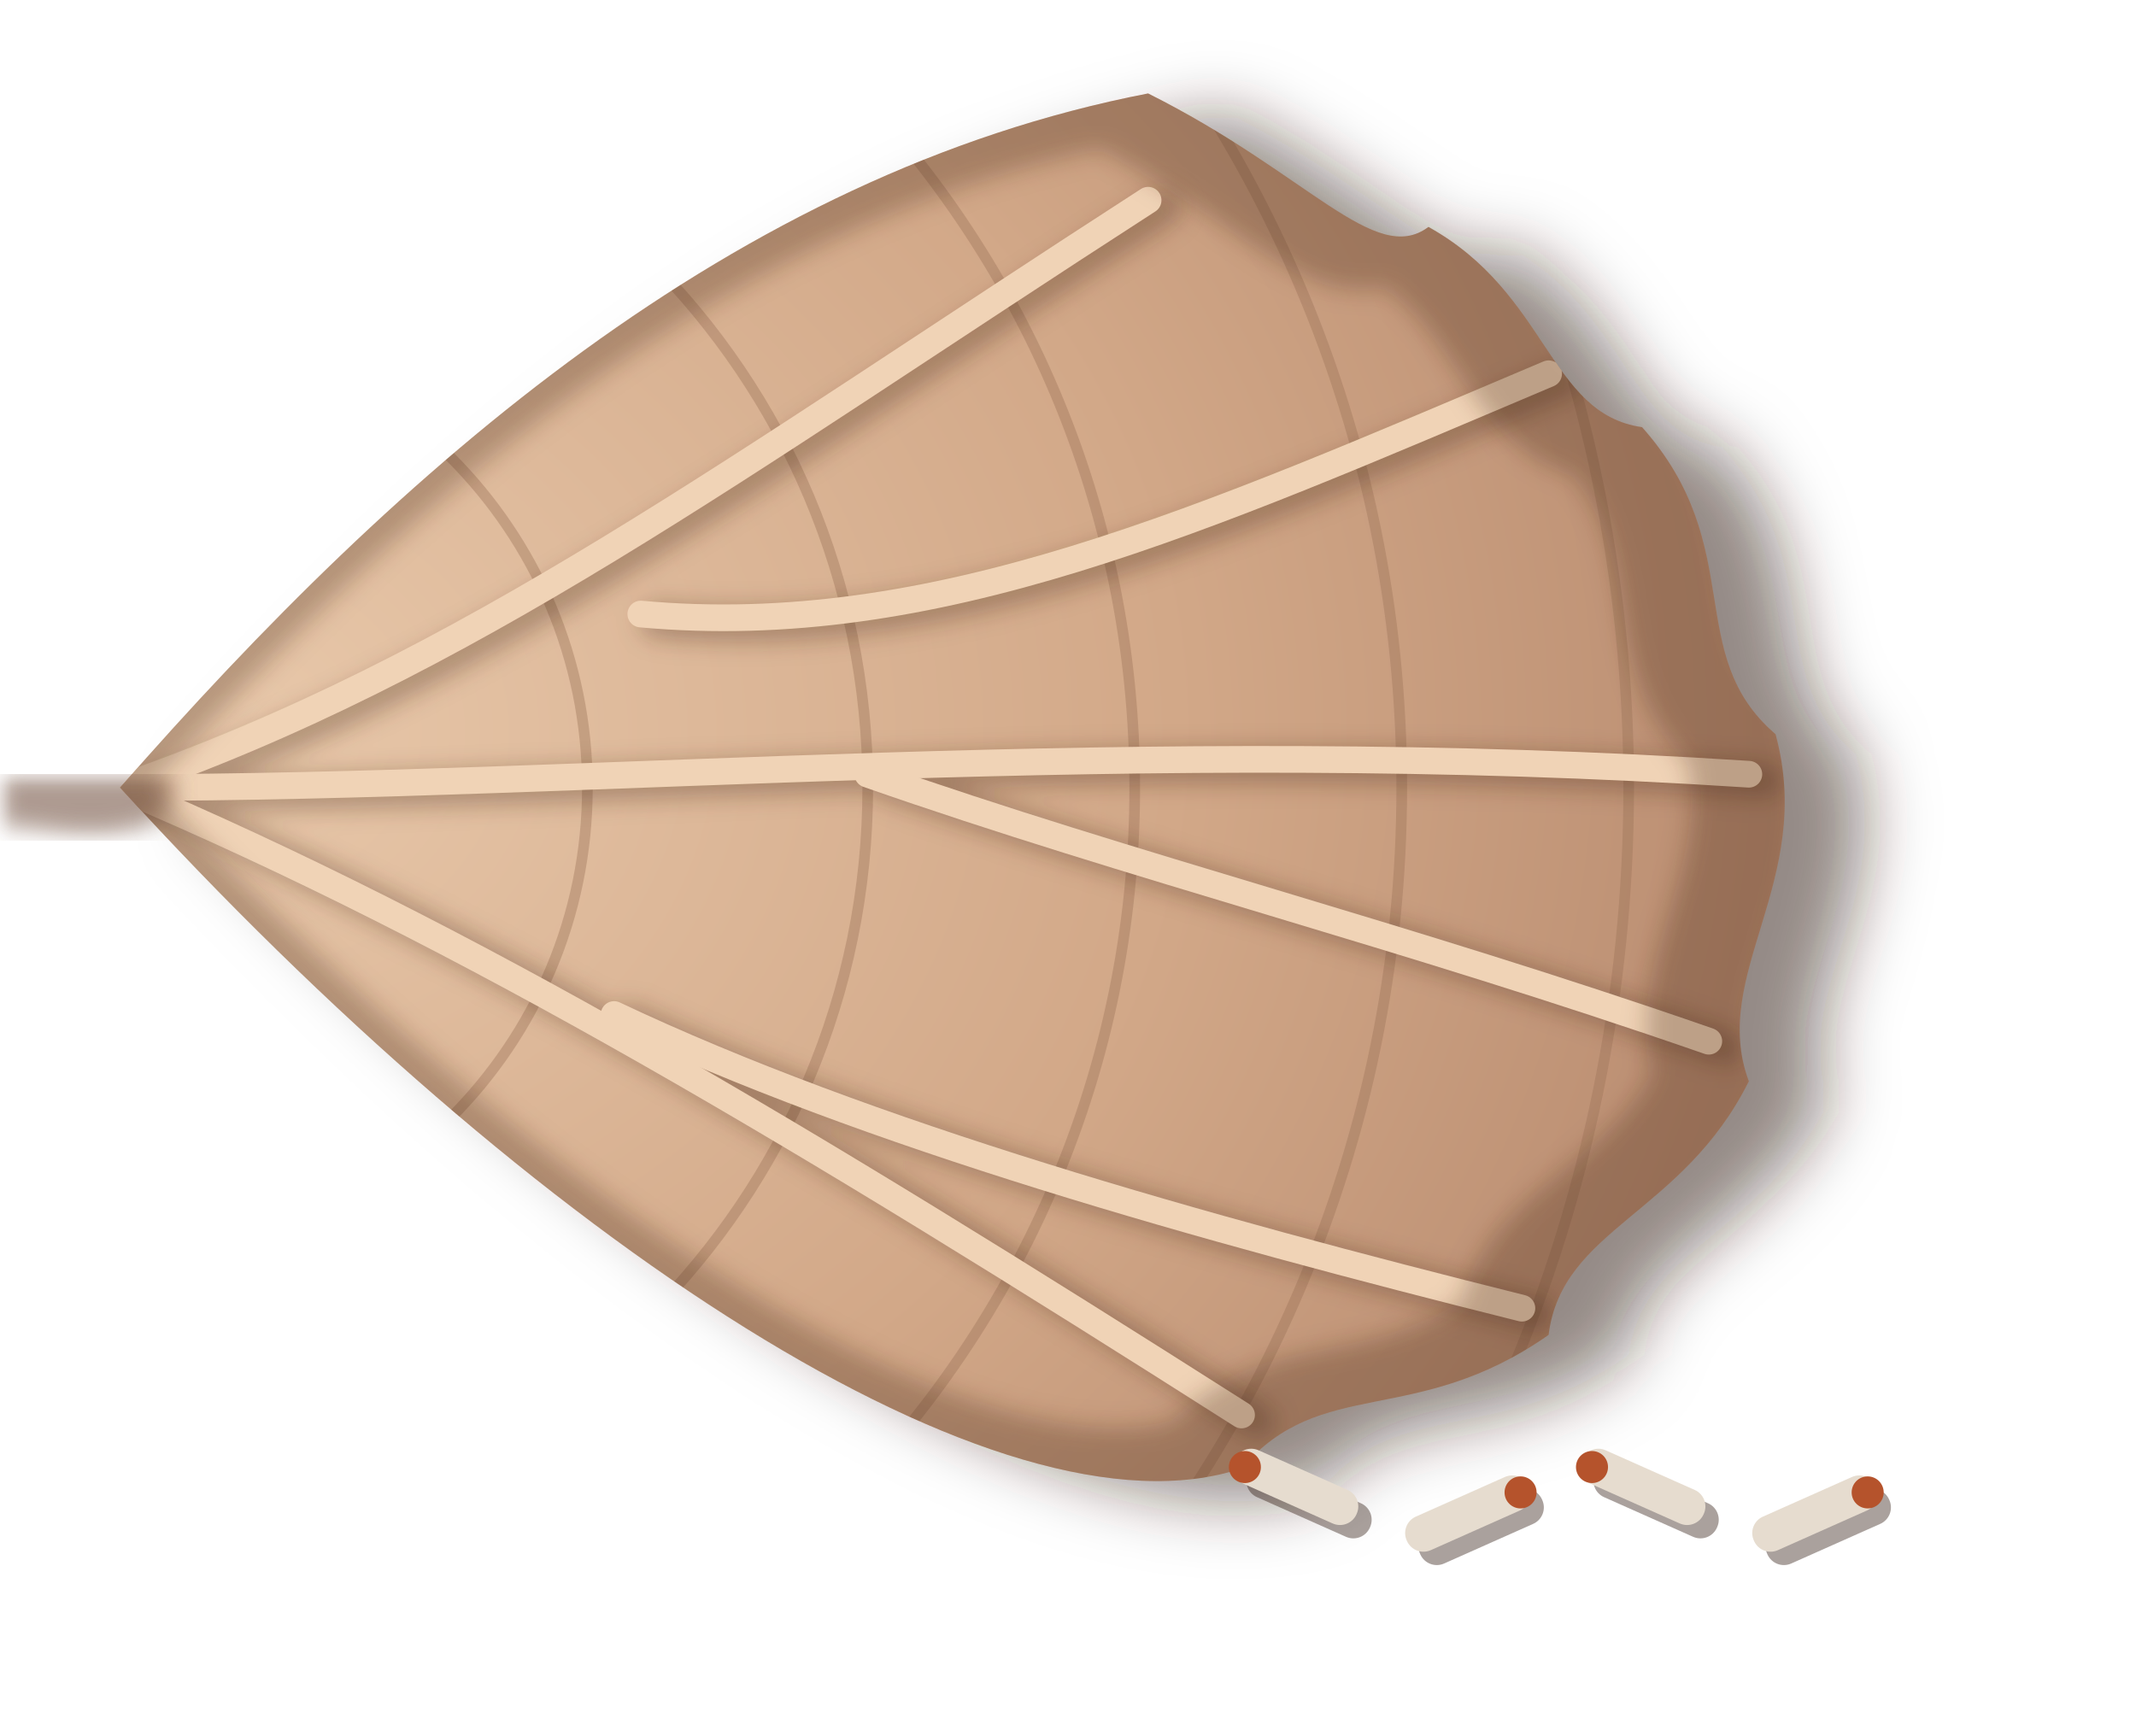
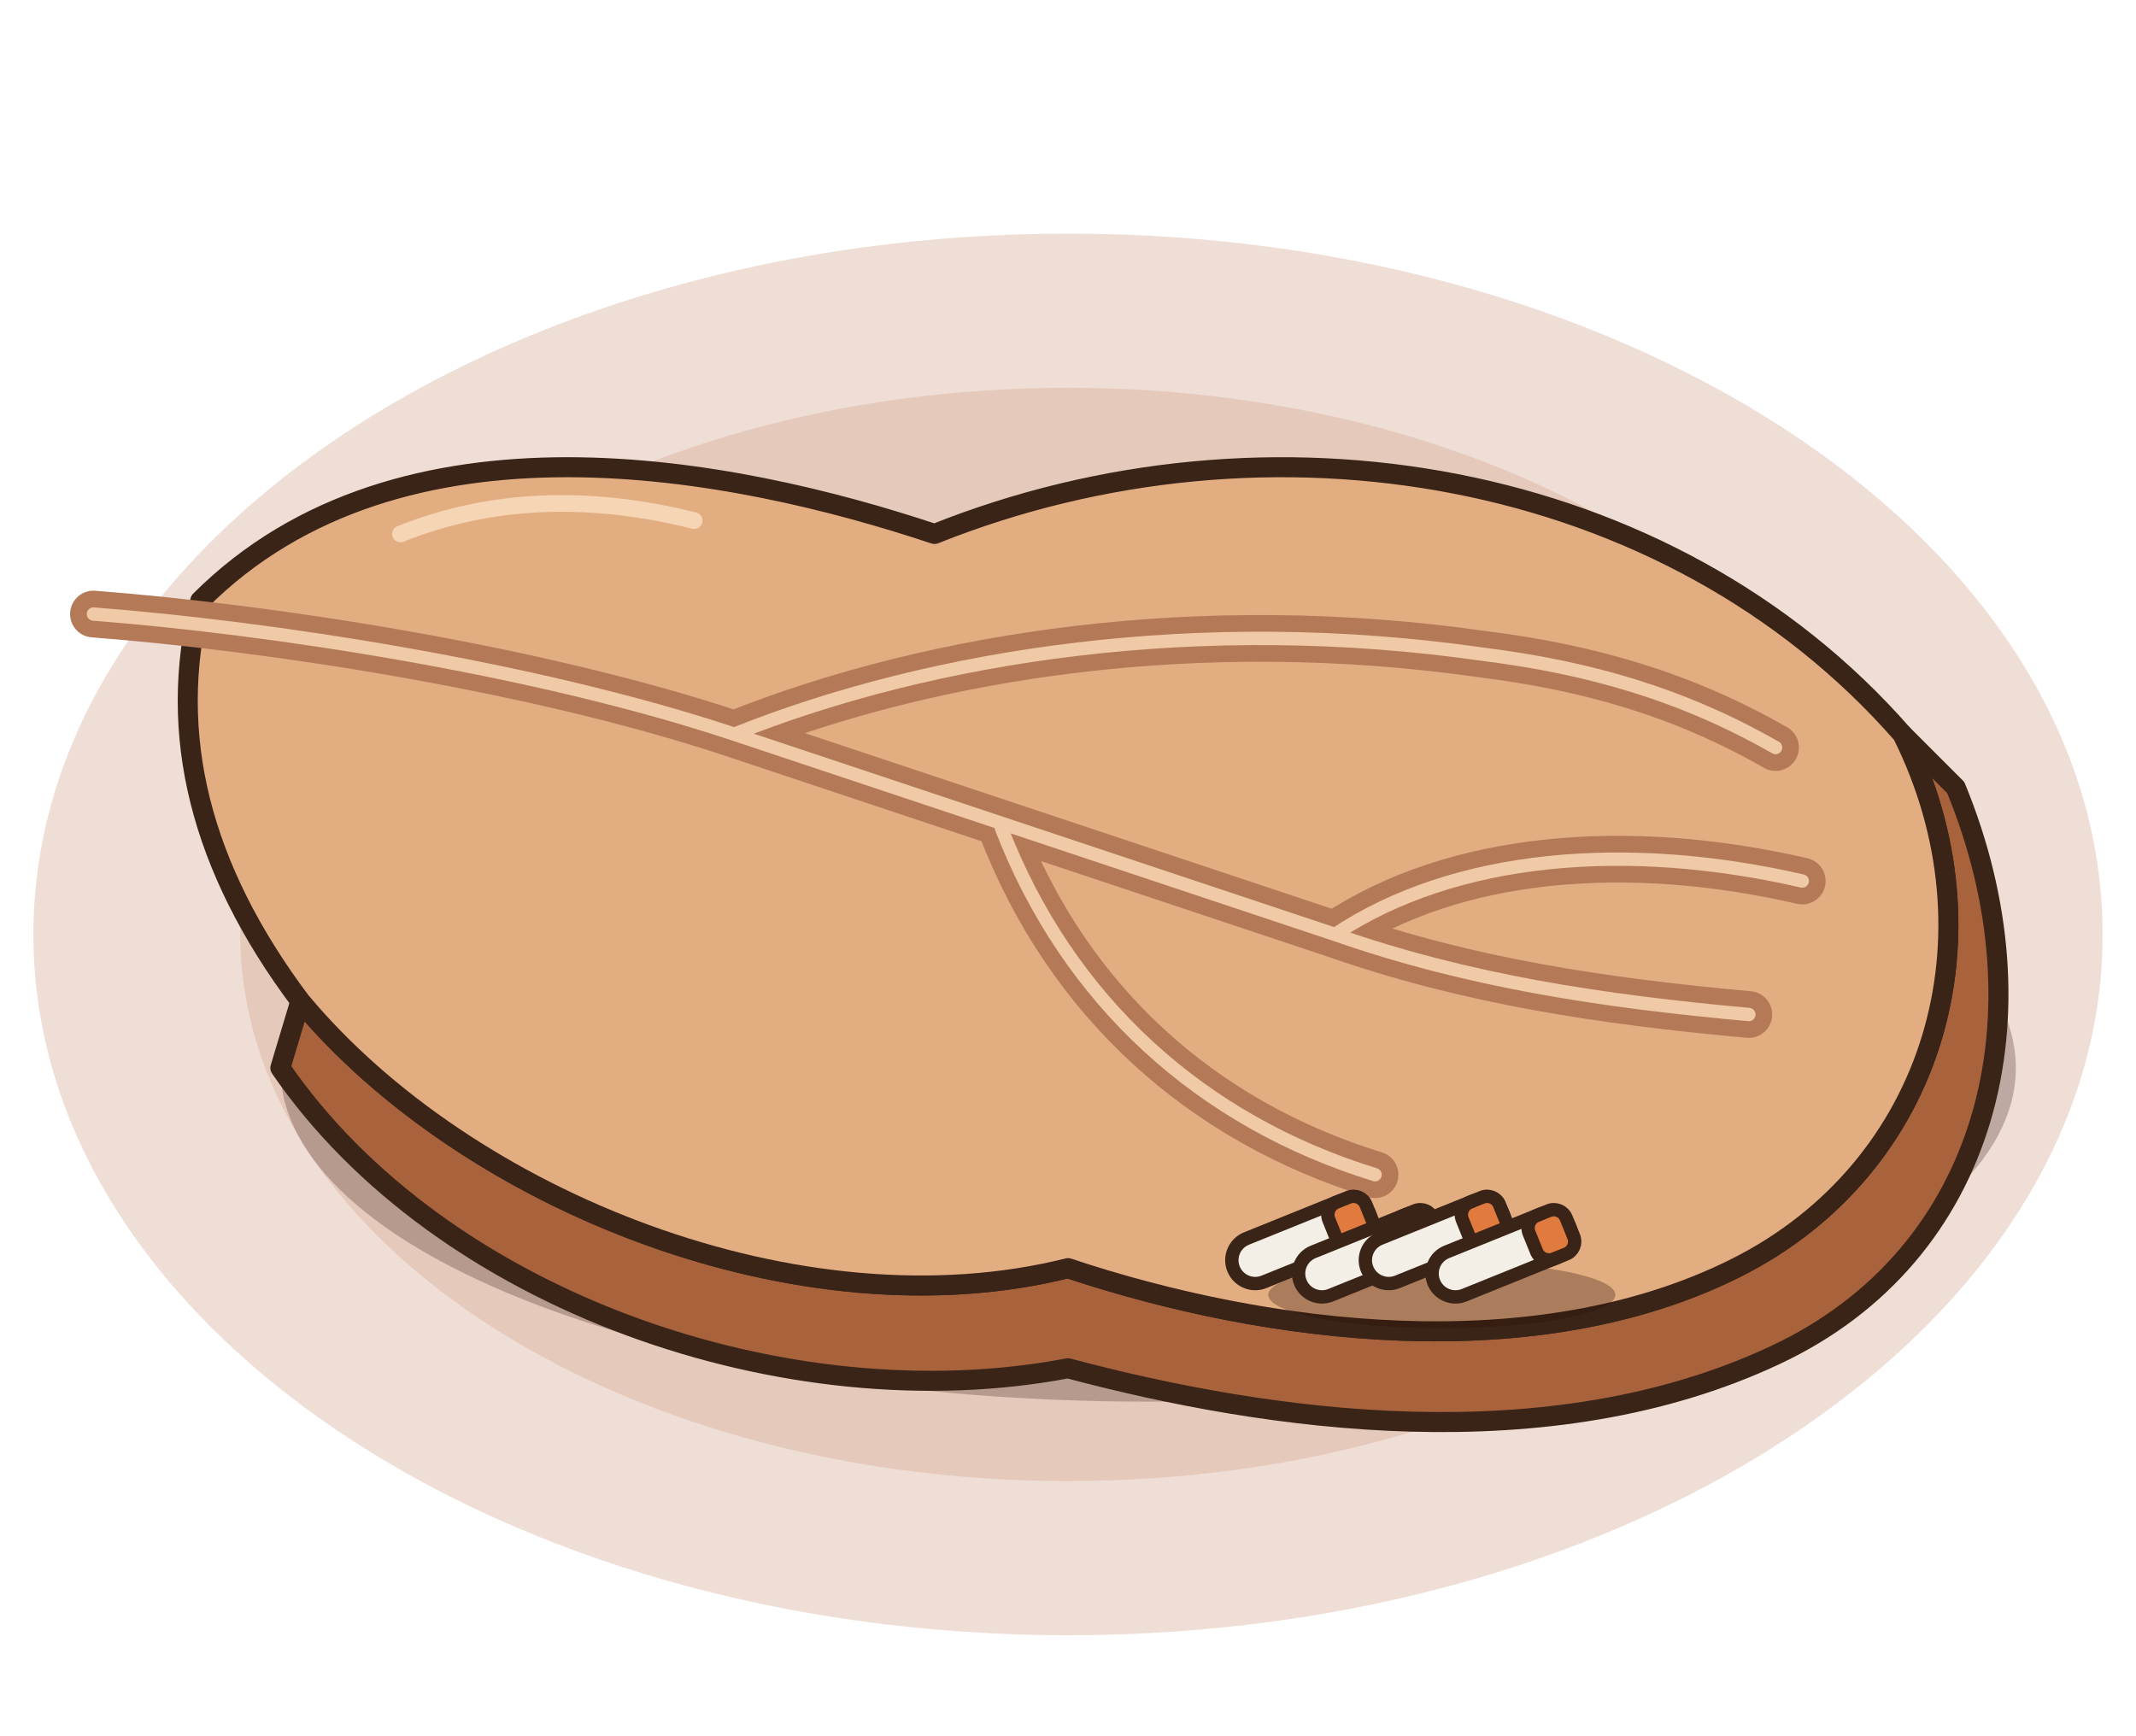
- <svg xmlns="http://www.w3.org/2000/svg" width="320" height="260" viewBox="0 0 320 260">
-   <defs>
-     <filter id="blur" x="-30%" y="-30%" width="160%" height="160%">
-       <feGaussianBlur stdDeviation="5" />
-     </filter>
-     <filter id="haze" x="-30%" y="-30%" width="160%" height="160%">
-       <feGaussianBlur stdDeviation="1.8" />
-     </filter>
-     <radialGradient id="fan" cx="6%" cy="46%" r="96%">
-       <stop offset="0" stop-color="#e8c8aa" />
-       <stop offset="0.6" stop-color="#d2a888" />
-       <stop offset="1" stop-color="#b98c70" />
-     </radialGradient>
-     <path id="shape" d="M18 118 C60 70 110 26 172 14 C196 26 206 40 214 34 C232 44 232 62 246 64 C262 82 252 98 266 110 C272 132 256 146 262 162 C252 182 234 184 232 200 C212 214 198 206 186 220 C150 232 80 186 18 118 Z" />
-     <clipPath id="inFan">
-       <use href="#shape" />
-     </clipPath>
-   </defs>
-   <use href="#shape" fill="#2a140b" opacity="0.5" filter="url(#blur)" transform="translate(12 3)" />
-   <use href="#shape" fill="url(#fan)" />
-   <g clip-path="url(#inFan)" fill="none" stroke-linecap="round">
-     <g stroke="#9c7258" stroke-width="1.6" opacity="0.4">
-       <circle cx="18" cy="118" r="70" />
-       <circle cx="18" cy="118" r="112" />
-       <circle cx="18" cy="118" r="152" />
-       <circle cx="18" cy="118" r="192" />
-       <circle cx="18" cy="118" r="226" />
-     </g>
-     <g stroke="#3a1c10" stroke-width="5" opacity="0.32" transform="translate(2.5 1)" filter="url(#haze)">
-       <path d="M18 118 C70 100 110 70 172 30" />
-       <path d="M96 92 C140 96 180 78 232 56" />
-       <path d="M18 118 C90 118 170 110 262 116" />
-       <path d="M130 116 C170 130 210 140 256 156" />
-       <path d="M18 118 C70 140 120 170 186 212" />
-       <path d="M92 152 C130 170 180 184 228 196" />
-     </g>
-     <g stroke="#f0d3b6" stroke-width="4">
-       <path d="M18 118 C70 100 110 70 172 30" />
-       <path d="M96 92 C140 96 180 78 232 56" />
-       <path d="M18 118 C90 118 170 110 262 116" />
-       <path d="M130 116 C170 130 210 140 256 156" />
-       <path d="M18 118 C70 140 120 170 186 212" />
-       <path d="M92 152 C130 170 180 184 228 196" />
-     </g>
-     <use href="#shape" stroke="#3a1c10" stroke-width="16" opacity="0.28" filter="url(#haze)" transform="translate(-6 0)" />
+ <svg xmlns="http://www.w3.org/2000/svg" width="640" height="520" viewBox="0 0 320 260">
+   <defs />
+   <ellipse cx="160" cy="140" rx="155" ry="105" fill="#b86a45" opacity="0.22" />
+   <ellipse cx="160" cy="140" rx="124" ry="81.9" fill="#b86a45" opacity="0.18" />
+   <ellipse cx="172" cy="160" rx="130" ry="50" fill="rgba(40,15,5,0.25)" />
+   <path d="M45 150 C70 180 120 200 160 190 C190 200 230 205 260 190 C290 175 300 140 285 110 L293 118 C307 152 298 188 266 203 C232 219 190 213 160 205 C118 213 66 195 42 160 Z" fill="#a8633d" stroke="#3a2418" stroke-width="3" stroke-linejoin="round" stroke-linecap="round" />
+   <path d="M30 90 C60 60 110 70 140 80 C190 60 250 70 285 110 C300 140 290 175 260 190 C230 205 190 200 160 190 C120 200 70 180 45 150 C30 130 25 110 30 90 Z" fill="#e3ad82" stroke="#3a2418" stroke-width="3" stroke-linejoin="round" stroke-linecap="round" />
+   <path d="M14 92 C22 92 26 92 30 92" stroke="#3a2418" stroke-width="3" />
+   <path d="M14 92 C40 94 80 100 110 110 C140 120 170 130 200 140 C220 147 240 150 262 152 M110 110 C140 98 180 92 222 98 C238 100 252 104 266 112 M150 124 C160 150 180 168 206 176 M200 140 C218 128 244 126 270 132" fill="none" stroke="#b47a58" stroke-width="7" stroke-linecap="round" stroke-linejoin="round" />
+   <path d="M14 92 C40 94 80 100 110 110 C140 120 170 130 200 140 C220 147 240 150 262 152 M110 110 C140 98 180 92 222 98 C238 100 252 104 266 112 M150 124 C160 150 180 168 206 176 M200 140 C218 128 244 126 270 132" fill="none" stroke="#f0c9a6" stroke-width="2" stroke-linecap="round" stroke-linejoin="round" />
+   <path d="M60 80 Q80 72 104 78" fill="none" stroke="#f6d5b5" stroke-width="2.5" stroke-linecap="round" stroke-linejoin="round" />
+   <ellipse cx="216" cy="194" rx="26" ry="5" fill="rgba(40,15,5,0.3)" />
+   <g transform="translate(195 186) rotate(68)">
+     <rect x="-3.5" y="-11" width="7" height="22" rx="3.5" fill="#f4efe6" stroke="#3a2418" stroke-width="2" stroke-linejoin="round" stroke-linecap="round" />
+     <rect x="-3.5" y="-11" width="7" height="6" rx="2" fill="#e07a3f" stroke="#3a2418" stroke-width="2" stroke-linejoin="round" stroke-linecap="round" />
  </g>
-   <path d="M-12 124 C0 112 8 122 20 118" fill="none" stroke="#6b4634" stroke-width="12" stroke-linecap="round" opacity="0.55" filter="url(#haze)" />
-   <g fill="#2a140b" opacity="0.4">
-     <rect x="186" y="222" width="20" height="5.5" rx="2.7" transform="rotate(24 196 225)" />
-     <rect x="212" y="226" width="20" height="5.5" rx="2.7" transform="rotate(-24 222 229)" />
-     <rect x="238" y="222" width="20" height="5.5" rx="2.7" transform="rotate(24 248 225)" />
-     <rect x="264" y="226" width="20" height="5.5" rx="2.7" transform="rotate(-24 274 229)" />
+   <g transform="translate(205 188) rotate(68)">
+     <rect x="-3.5" y="-11" width="7" height="22" rx="3.5" fill="#f4efe6" stroke="#3a2418" stroke-width="2" stroke-linejoin="round" stroke-linecap="round" />
+     <rect x="-3.5" y="-11" width="7" height="6" rx="2" fill="#e07a3f" stroke="#3a2418" stroke-width="2" stroke-linejoin="round" stroke-linecap="round" />
  </g>
-   <g fill="#e6dccf">
-     <rect x="184" y="220" width="20" height="5.5" rx="2.7" transform="rotate(24 194 223)" />
-     <rect x="210" y="224" width="20" height="5.5" rx="2.7" transform="rotate(-24 220 227)" />
-     <rect x="236" y="220" width="20" height="5.5" rx="2.7" transform="rotate(24 246 223)" />
-     <rect x="262" y="224" width="20" height="5.5" rx="2.7" transform="rotate(-24 272 227)" />
+   <g transform="translate(215 186) rotate(68)">
+     <rect x="-3.5" y="-11" width="7" height="22" rx="3.5" fill="#f4efe6" stroke="#3a2418" stroke-width="2" stroke-linejoin="round" stroke-linecap="round" />
+     <rect x="-3.5" y="-11" width="7" height="6" rx="2" fill="#e07a3f" stroke="#3a2418" stroke-width="2" stroke-linejoin="round" stroke-linecap="round" />
  </g>
-   <g fill="#b5532c">
-     <circle cx="186.5" cy="219.8" r="2.4" />
-     <circle cx="227.8" cy="223.6" r="2.4" />
-     <circle cx="238.5" cy="219.8" r="2.4" />
-     <circle cx="279.8" cy="223.6" r="2.4" />
+   <g transform="translate(225 188) rotate(68)">
+     <rect x="-3.5" y="-11" width="7" height="22" rx="3.5" fill="#f4efe6" stroke="#3a2418" stroke-width="2" stroke-linejoin="round" stroke-linecap="round" />
+     <rect x="-3.5" y="-11" width="7" height="6" rx="2" fill="#e07a3f" stroke="#3a2418" stroke-width="2" stroke-linejoin="round" stroke-linecap="round" />
  </g>
</svg>
